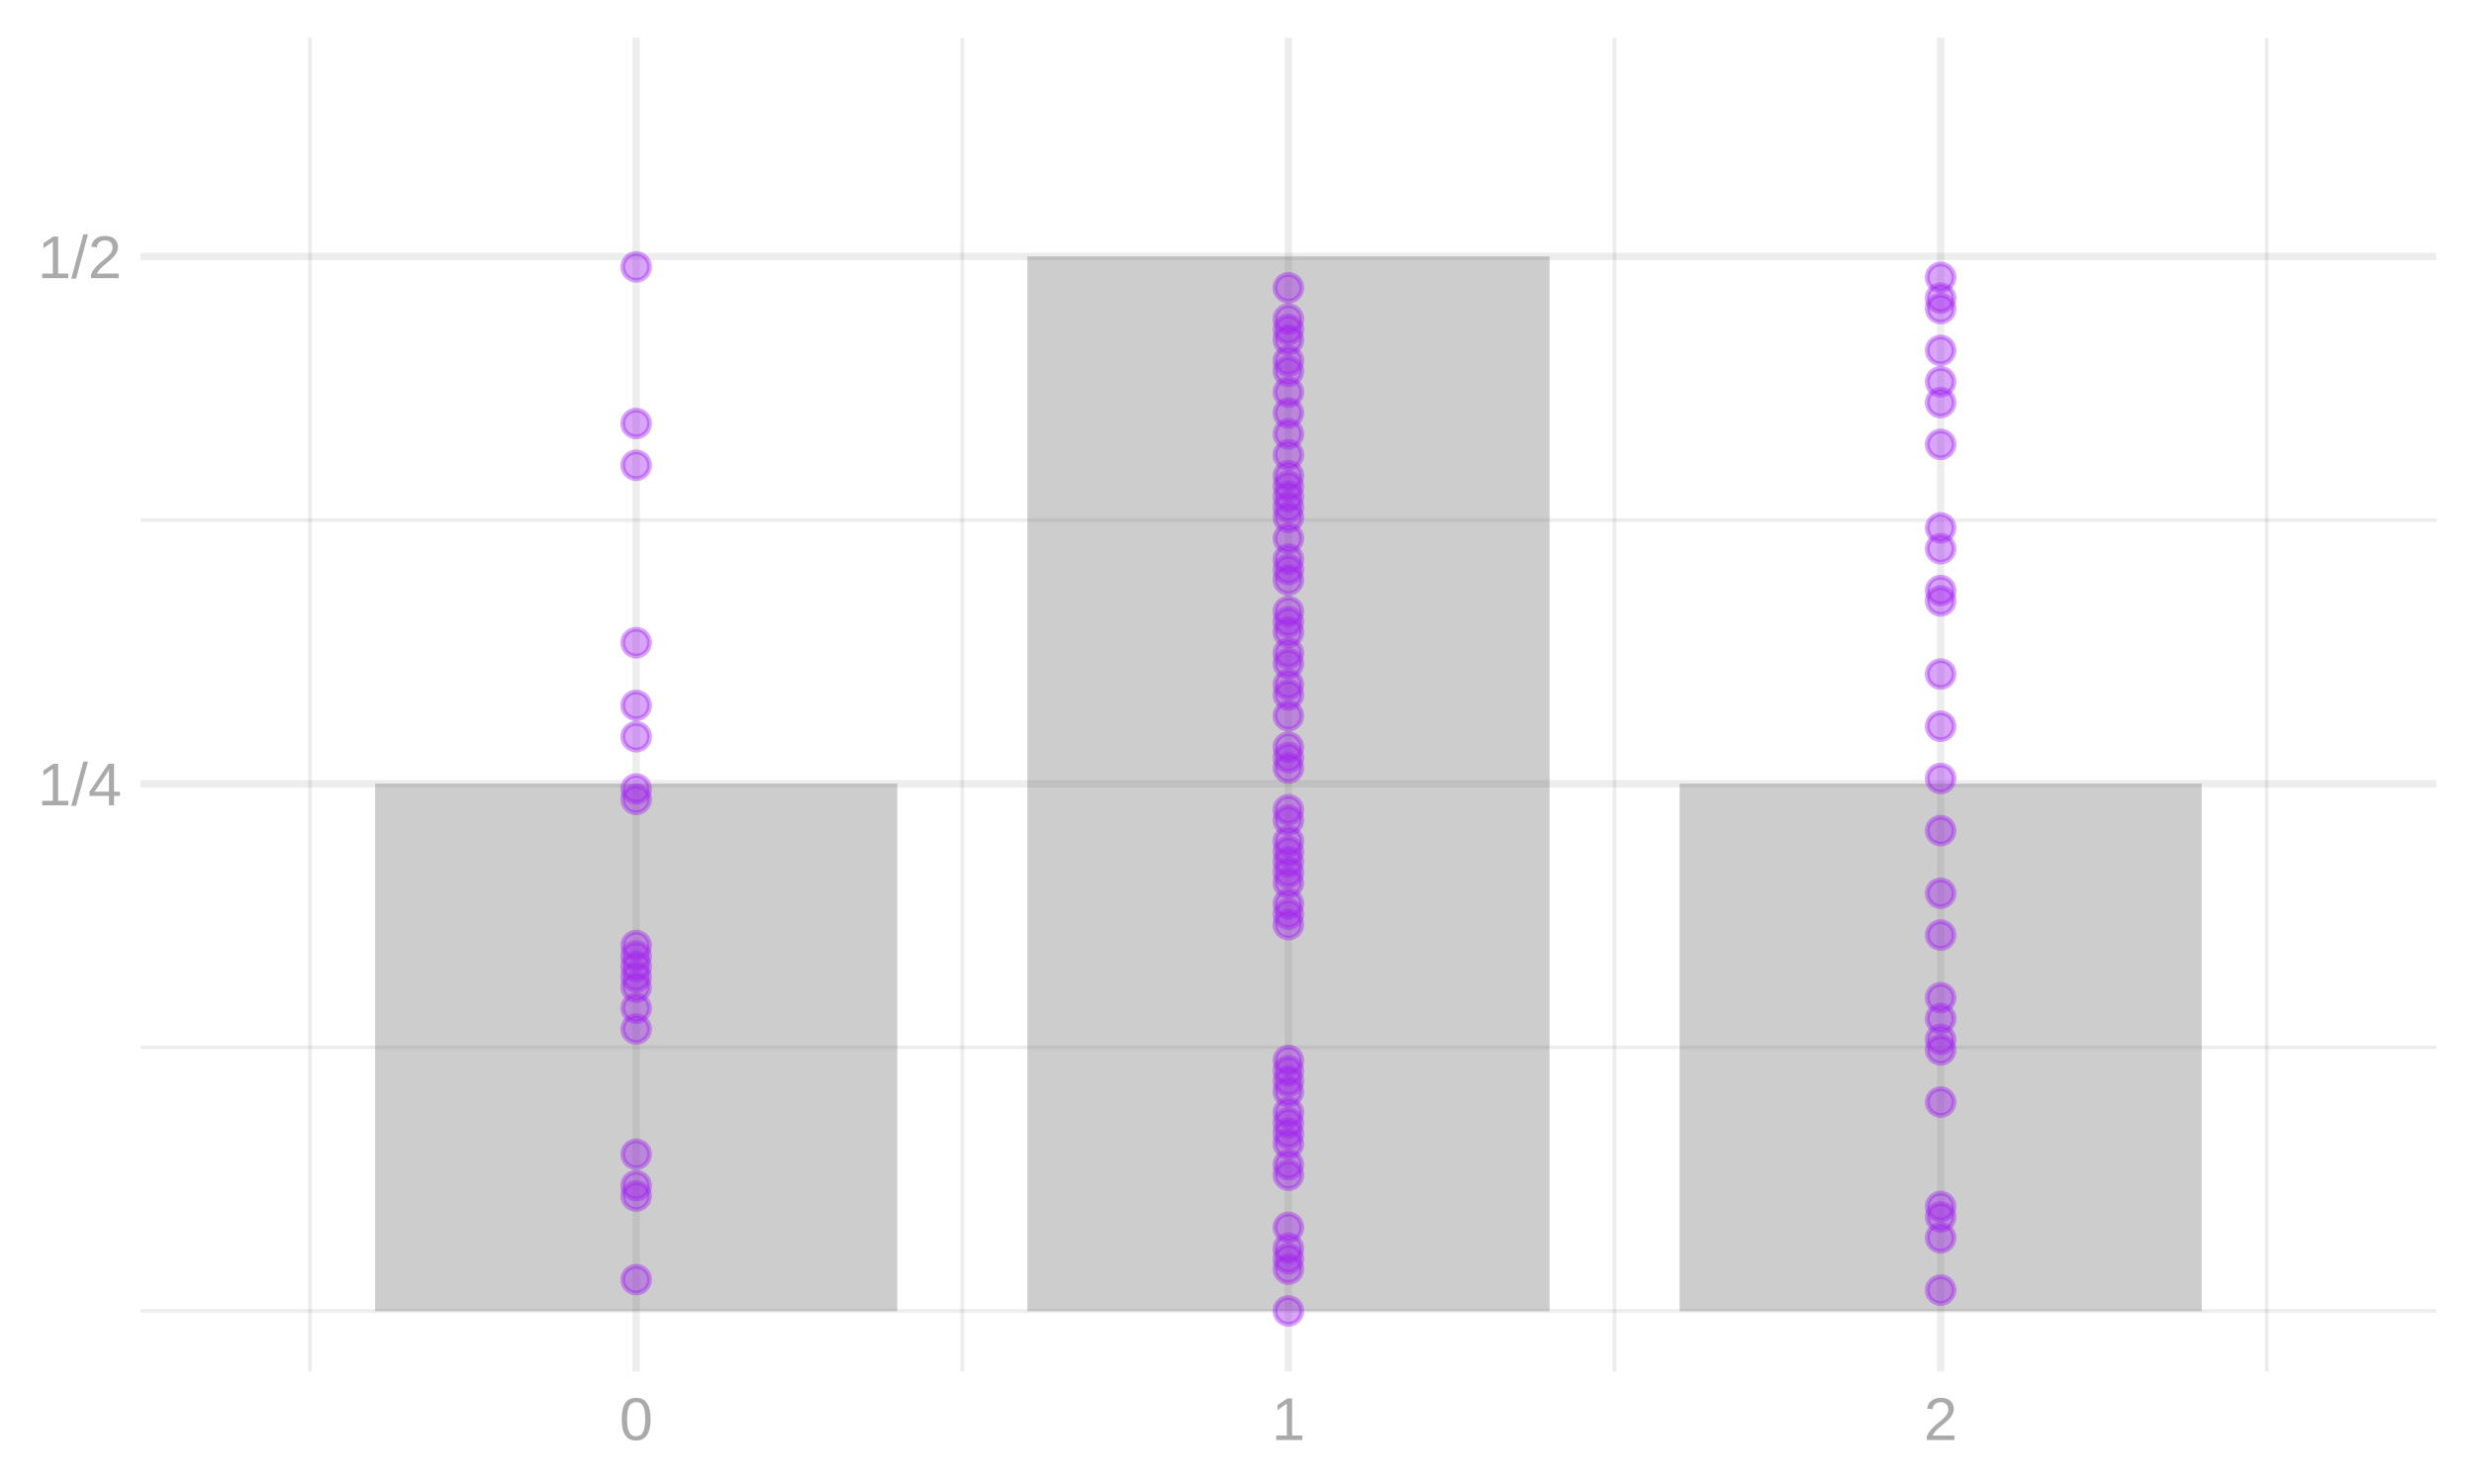
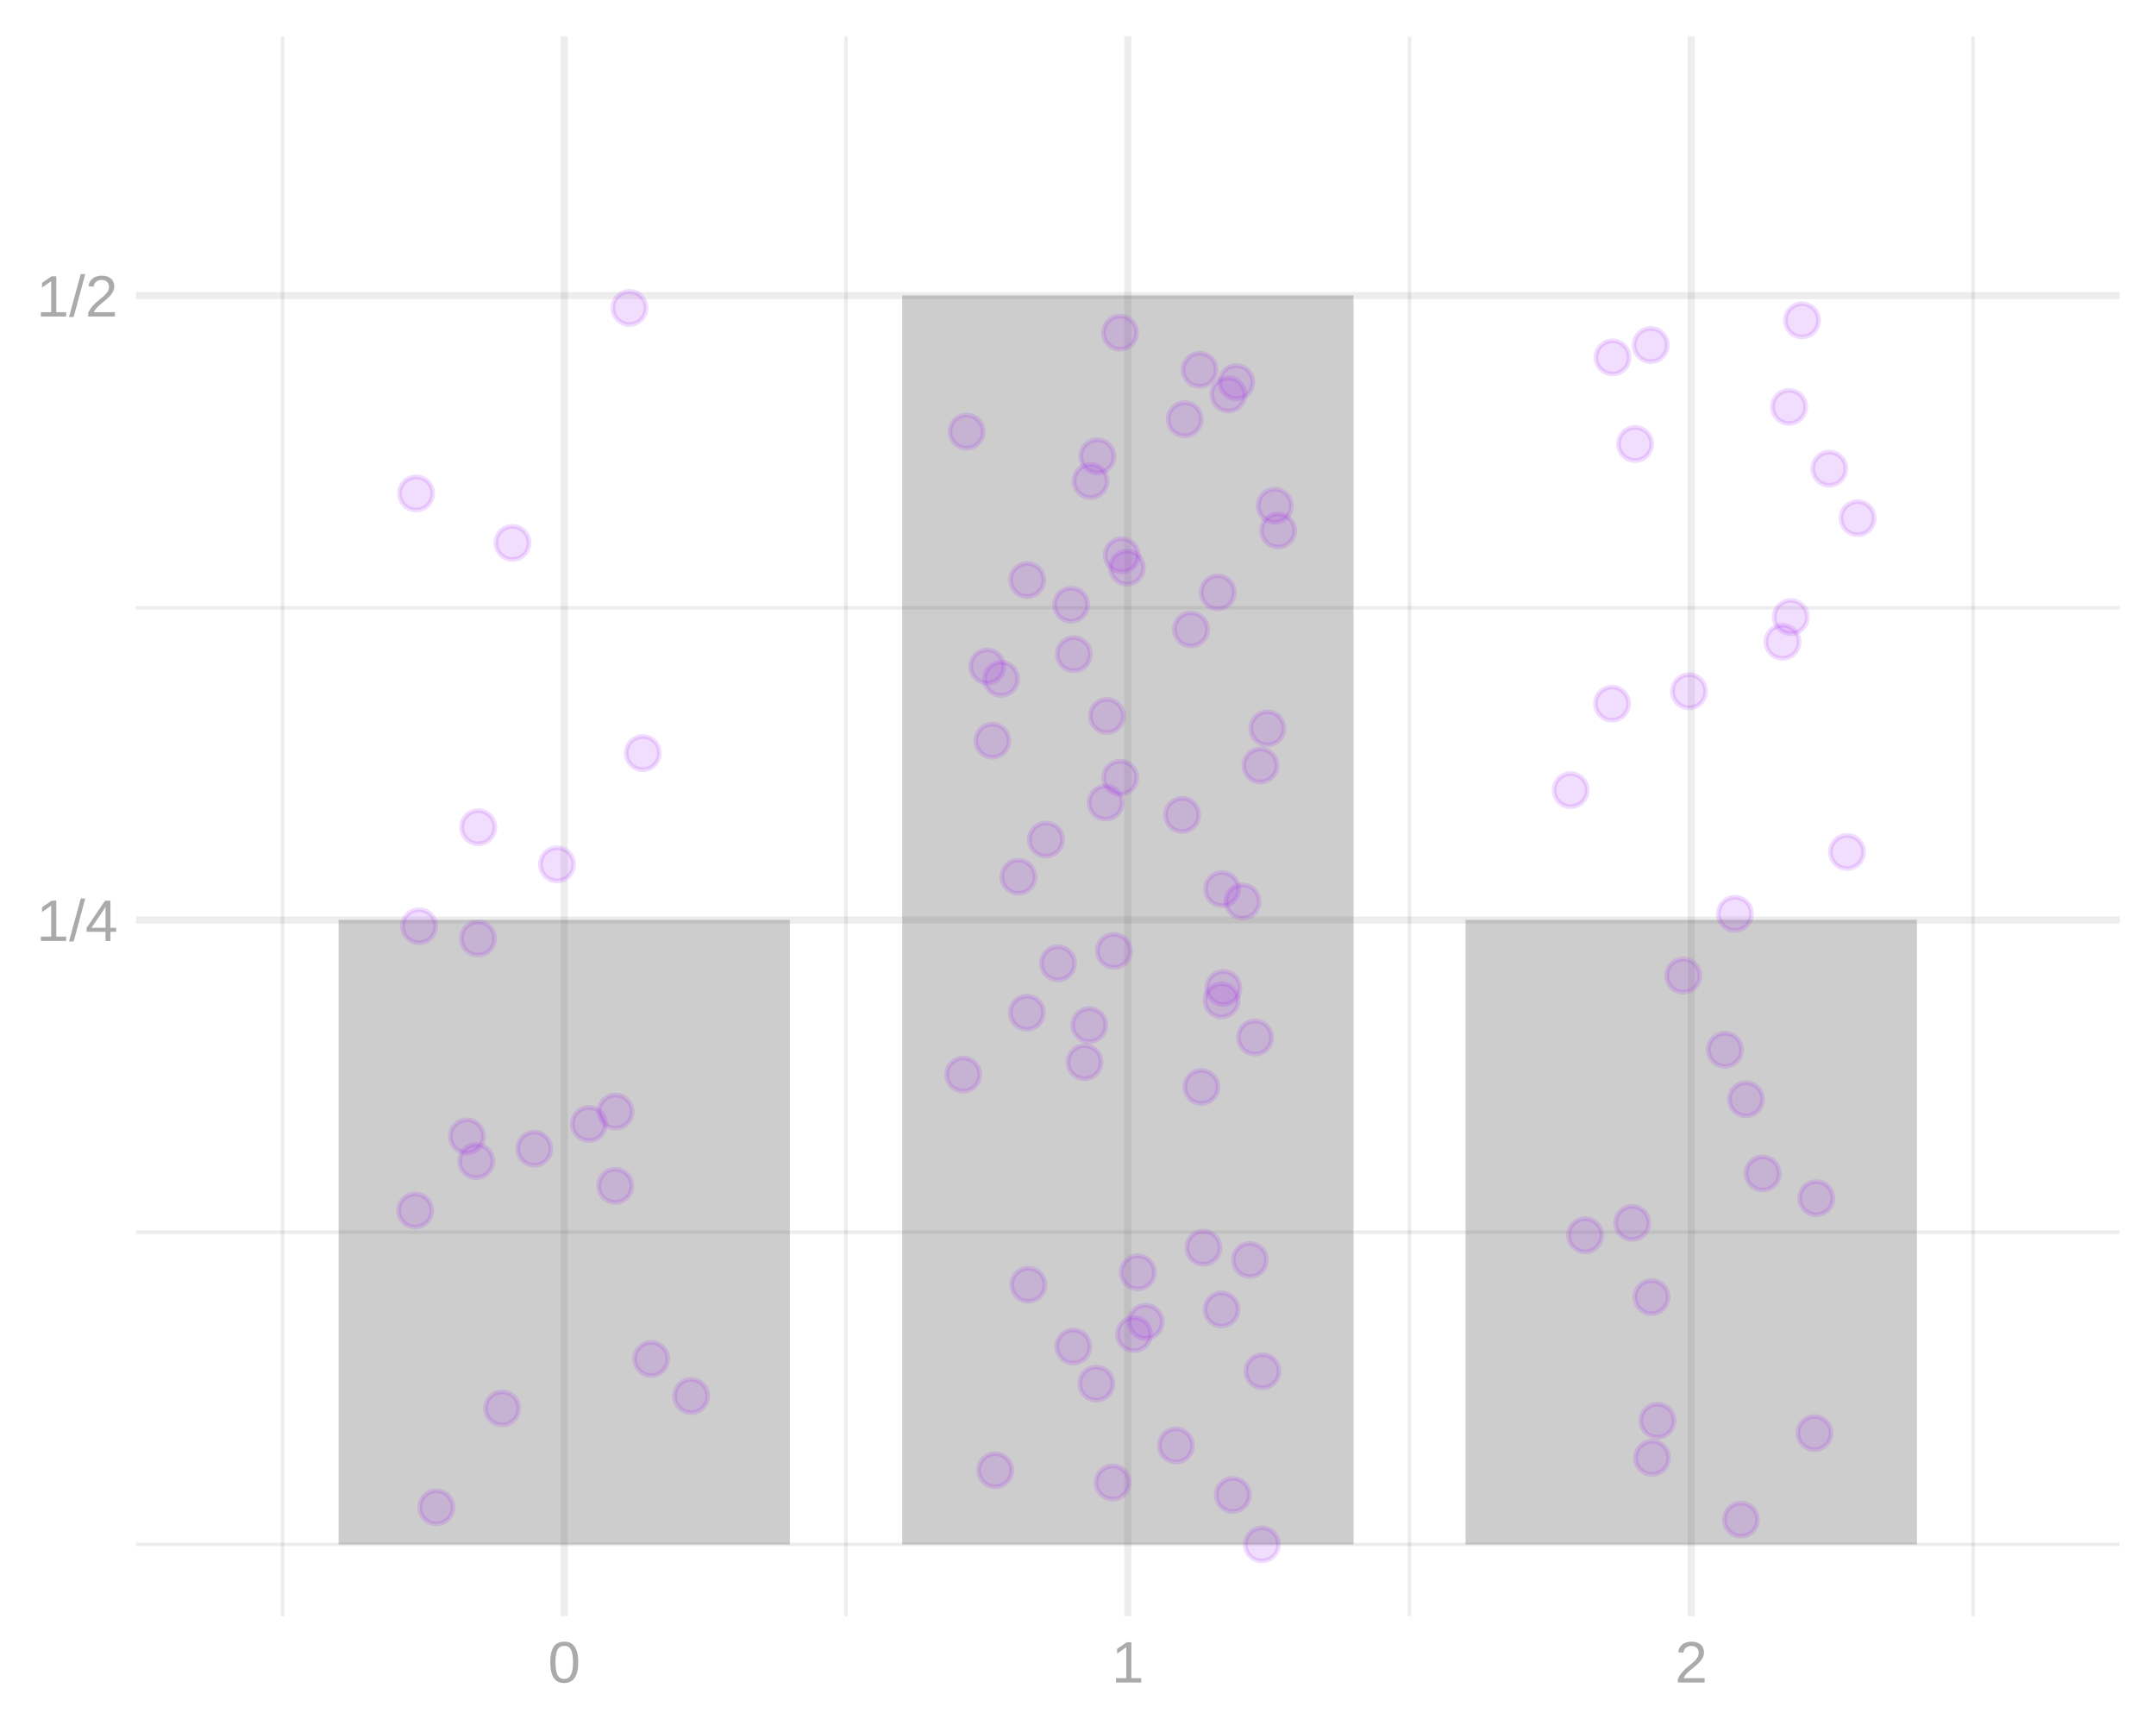
- <svg xmlns="http://www.w3.org/2000/svg" width="360.00pt" height="216.00pt" viewBox="0 0 360.00 216.00">
+ <svg xmlns="http://www.w3.org/2000/svg" width="324.00pt" height="259.20pt" viewBox="0 0 324.00 259.20">
  <g class="svglite">
    <defs>
      <style type="text/css">
    .svglite line, .svglite polyline, .svglite polygon, .svglite path, .svglite rect, .svglite circle {
      fill: none;
      stroke: #000000;
      stroke-linecap: round;
      stroke-linejoin: round;
      stroke-miterlimit: 10.00;
    }
    .svglite text {
      white-space: pre;
    }
    .svglite g.glyphgroup path {
      fill: inherit;
      stroke: none;
    }
  </style>
    </defs>
    <rect width="100%" height="100%" style="stroke: none; fill: none;" />
    <defs>
-       <clipPath id="cpMC4wMHwzNjAuMDB8MC4wMHwyMTYuMDA=">
-         <rect x="0.00" y="0.00" width="360.00" height="216.00" />
+       <clipPath id="cpMC4wMHwzMjQuMDB8MC4wMHwyNTkuMjA=">
+         <rect x="0.00" y="0.00" width="324.00" height="259.20" />
      </clipPath>
    </defs>
-     <g clip-path="url(#cpMC4wMHwzNjAuMDB8MC4wMHwyMTYuMDA=)">
-       <rect x="0.00" y="0.00" width="360.00" height="216.00" style="stroke-width: 1.07; stroke: none;" />
+     <g clip-path="url(#cpMC4wMHwzMjQuMDB8MC4wMHwyNTkuMjA=)">
+       <rect x="0.00" y="0" width="324.00" height="259.20" style="stroke-width: 1.07; stroke: none;" />
    </g>
    <defs>
-       <clipPath id="cpMjAuNDR8MzU0LjUyfDUuNDh8MTk5LjYz">
-         <rect x="20.44" y="5.48" width="334.08" height="194.15" />
+       <clipPath id="cpMjAuNDR8MzE4LjUyfDUuNDh8MjQyLjgz">
+         <rect x="20.44" y="5.48" width="298.08" height="237.35" />
      </clipPath>
    </defs>
-     <g clip-path="url(#cpMjAuNDR8MzU0LjUyfDUuNDh8MTk5LjYz)">
-       <rect x="20.44" y="5.48" width="334.08" height="194.15" style="stroke-width: 1.07; stroke: none;" />
-       <polyline points="20.44,190.81 354.52,190.81 " style="stroke-width: 0.53; stroke: #000000; stroke-opacity: 0.071; stroke-linecap: butt;" />
-       <polyline points="20.44,152.44 354.52,152.44 " style="stroke-width: 0.53; stroke: #000000; stroke-opacity: 0.071; stroke-linecap: butt;" />
-       <polyline points="20.44,75.70 354.52,75.70 " style="stroke-width: 0.53; stroke: #000000; stroke-opacity: 0.071; stroke-linecap: butt;" />
-       <polyline points="45.11,199.63 45.11,5.48 " style="stroke-width: 0.53; stroke: #000000; stroke-opacity: 0.071; stroke-linecap: butt;" />
-       <polyline points="140.02,199.63 140.02,5.48 " style="stroke-width: 0.53; stroke: #000000; stroke-opacity: 0.071; stroke-linecap: butt;" />
-       <polyline points="234.93,199.63 234.93,5.48 " style="stroke-width: 0.53; stroke: #000000; stroke-opacity: 0.071; stroke-linecap: butt;" />
-       <polyline points="329.84,199.63 329.84,5.48 " style="stroke-width: 0.53; stroke: #000000; stroke-opacity: 0.071; stroke-linecap: butt;" />
-       <polyline points="20.44,114.07 354.52,114.07 " style="stroke-width: 1.07; stroke: #000000; stroke-opacity: 0.071; stroke-linecap: butt;" />
-       <polyline points="20.44,37.33 354.52,37.33 " style="stroke-width: 1.07; stroke: #000000; stroke-opacity: 0.071; stroke-linecap: butt;" />
-       <polyline points="92.57,199.63 92.57,5.48 " style="stroke-width: 1.07; stroke: #000000; stroke-opacity: 0.071; stroke-linecap: butt;" />
-       <polyline points="187.48,199.63 187.48,5.48 " style="stroke-width: 1.07; stroke: #000000; stroke-opacity: 0.071; stroke-linecap: butt;" />
-       <polyline points="282.39,199.63 282.39,5.48 " style="stroke-width: 1.07; stroke: #000000; stroke-opacity: 0.071; stroke-linecap: butt;" />
-       <rect x="54.61" y="114.07" width="75.93" height="76.74" style="stroke-width: 0.043; stroke: #BEBEBE; stroke-linecap: butt; stroke-linejoin: miter; fill: #595959; fill-opacity: 0.30;" />
-       <rect x="149.52" y="37.33" width="75.93" height="153.48" style="stroke-width: 0.043; stroke: #BEBEBE; stroke-linecap: butt; stroke-linejoin: miter; fill: #595959; fill-opacity: 0.30;" />
-       <rect x="244.43" y="114.07" width="75.93" height="76.74" style="stroke-width: 0.043; stroke: #BEBEBE; stroke-linecap: butt; stroke-linejoin: miter; fill: #595959; fill-opacity: 0.30;" />
-       <circle cx="187.48" cy="190.81" r="1.95" style="stroke-width: 0.71; stroke: #A020F0; stroke-opacity: 0.40; fill: #A020F0; fill-opacity: 0.40;" />
-       <circle cx="282.39" cy="87.47" r="1.95" style="stroke-width: 0.71; stroke: #A020F0; stroke-opacity: 0.40; fill: #A020F0; fill-opacity: 0.40;" />
-       <circle cx="187.48" cy="131.54" r="1.95" style="stroke-width: 0.71; stroke: #A020F0; stroke-opacity: 0.40; fill: #A020F0; fill-opacity: 0.40;" />
-       <circle cx="92.57" cy="139.14" r="1.95" style="stroke-width: 0.71; stroke: #A020F0; stroke-opacity: 0.40; fill: #A020F0; fill-opacity: 0.40;" />
-       <circle cx="282.39" cy="58.60" r="1.95" style="stroke-width: 0.71; stroke: #A020F0; stroke-opacity: 0.40; fill: #A020F0; fill-opacity: 0.40;" />
-       <circle cx="187.48" cy="125.46" r="1.95" style="stroke-width: 0.71; stroke: #A020F0; stroke-opacity: 0.40; fill: #A020F0; fill-opacity: 0.40;" />
-       <circle cx="187.48" cy="169.53" r="1.95" style="stroke-width: 0.71; stroke: #A020F0; stroke-opacity: 0.40; fill: #A020F0; fill-opacity: 0.40;" />
-       <circle cx="187.48" cy="66.20" r="1.95" style="stroke-width: 0.71; stroke: #A020F0; stroke-opacity: 0.40; fill: #A020F0; fill-opacity: 0.40;" />
-       <circle cx="187.48" cy="101.15" r="1.95" style="stroke-width: 0.71; stroke: #A020F0; stroke-opacity: 0.40; fill: #A020F0; fill-opacity: 0.40;" />
-       <circle cx="282.39" cy="113.31" r="1.95" style="stroke-width: 0.71; stroke: #A020F0; stroke-opacity: 0.40; fill: #A020F0; fill-opacity: 0.40;" />
-       <circle cx="92.57" cy="61.64" r="1.95" style="stroke-width: 0.71; stroke: #A020F0; stroke-opacity: 0.40; fill: #A020F0; fill-opacity: 0.40;" />
-       <circle cx="187.48" cy="158.89" r="1.95" style="stroke-width: 0.71; stroke: #A020F0; stroke-opacity: 0.40; fill: #A020F0; fill-opacity: 0.40;" />
-       <circle cx="187.48" cy="108.75" r="1.95" style="stroke-width: 0.71; stroke: #A020F0; stroke-opacity: 0.40; fill: #A020F0; fill-opacity: 0.40;" />
-       <circle cx="187.48" cy="78.36" r="1.95" style="stroke-width: 0.71; stroke: #A020F0; stroke-opacity: 0.40; fill: #A020F0; fill-opacity: 0.40;" />
-       <circle cx="282.39" cy="180.17" r="1.95" style="stroke-width: 0.71; stroke: #A020F0; stroke-opacity: 0.40; fill: #A020F0; fill-opacity: 0.40;" />
-       <circle cx="282.39" cy="79.87" r="1.95" style="stroke-width: 0.71; stroke: #A020F0; stroke-opacity: 0.40; fill: #A020F0; fill-opacity: 0.40;" />
-       <circle cx="187.48" cy="70.76" r="1.95" style="stroke-width: 0.71; stroke: #A020F0; stroke-opacity: 0.40; fill: #A020F0; fill-opacity: 0.40;" />
-       <circle cx="187.48" cy="134.58" r="1.95" style="stroke-width: 0.71; stroke: #A020F0; stroke-opacity: 0.40; fill: #A020F0; fill-opacity: 0.40;" />
-       <circle cx="282.39" cy="64.68" r="1.95" style="stroke-width: 0.71; stroke: #A020F0; stroke-opacity: 0.40; fill: #A020F0; fill-opacity: 0.40;" />
-       <circle cx="282.39" cy="43.40" r="1.95" style="stroke-width: 0.71; stroke: #A020F0; stroke-opacity: 0.40; fill: #A020F0; fill-opacity: 0.40;" />
-       <circle cx="187.48" cy="123.94" r="1.95" style="stroke-width: 0.71; stroke: #A020F0; stroke-opacity: 0.40; fill: #A020F0; fill-opacity: 0.40;" />
-       <circle cx="187.48" cy="63.16" r="1.95" style="stroke-width: 0.71; stroke: #A020F0; stroke-opacity: 0.40; fill: #A020F0; fill-opacity: 0.40;" />
-       <circle cx="92.57" cy="140.66" r="1.95" style="stroke-width: 0.71; stroke: #A020F0; stroke-opacity: 0.40; fill: #A020F0; fill-opacity: 0.40;" />
-       <circle cx="92.57" cy="137.62" r="1.95" style="stroke-width: 0.71; stroke: #A020F0; stroke-opacity: 0.40; fill: #A020F0; fill-opacity: 0.40;" />
-       <circle cx="187.48" cy="84.43" r="1.95" style="stroke-width: 0.71; stroke: #A020F0; stroke-opacity: 0.40; fill: #A020F0; fill-opacity: 0.40;" />
-       <circle cx="282.39" cy="44.92" r="1.95" style="stroke-width: 0.71; stroke: #A020F0; stroke-opacity: 0.40; fill: #A020F0; fill-opacity: 0.40;" />
-       <circle cx="187.48" cy="126.98" r="1.95" style="stroke-width: 0.71; stroke: #A020F0; stroke-opacity: 0.40; fill: #A020F0; fill-opacity: 0.40;" />
-       <circle cx="187.48" cy="133.06" r="1.95" style="stroke-width: 0.71; stroke: #A020F0; stroke-opacity: 0.40; fill: #A020F0; fill-opacity: 0.40;" />
-       <circle cx="282.39" cy="160.41" r="1.95" style="stroke-width: 0.71; stroke: #A020F0; stroke-opacity: 0.40; fill: #A020F0; fill-opacity: 0.40;" />
-       <circle cx="282.39" cy="148.26" r="1.95" style="stroke-width: 0.71; stroke: #A020F0; stroke-opacity: 0.40; fill: #A020F0; fill-opacity: 0.40;" />
-       <circle cx="187.48" cy="81.39" r="1.95" style="stroke-width: 0.71; stroke: #A020F0; stroke-opacity: 0.40; fill: #A020F0; fill-opacity: 0.40;" />
-       <circle cx="187.48" cy="69.24" r="1.95" style="stroke-width: 0.71; stroke: #A020F0; stroke-opacity: 0.40; fill: #A020F0; fill-opacity: 0.40;" />
-       <circle cx="282.39" cy="130.02" r="1.95" style="stroke-width: 0.71; stroke: #A020F0; stroke-opacity: 0.40; fill: #A020F0; fill-opacity: 0.40;" />
-       <circle cx="282.39" cy="85.95" r="1.95" style="stroke-width: 0.71; stroke: #A020F0; stroke-opacity: 0.40; fill: #A020F0; fill-opacity: 0.40;" />
-       <circle cx="282.39" cy="152.82" r="1.95" style="stroke-width: 0.71; stroke: #A020F0; stroke-opacity: 0.40; fill: #A020F0; fill-opacity: 0.40;" />
-       <circle cx="282.39" cy="40.37" r="1.95" style="stroke-width: 0.71; stroke: #A020F0; stroke-opacity: 0.40; fill: #A020F0; fill-opacity: 0.40;" />
-       <circle cx="187.48" cy="52.52" r="1.95" style="stroke-width: 0.71; stroke: #A020F0; stroke-opacity: 0.40; fill: #A020F0; fill-opacity: 0.40;" />
-       <circle cx="282.39" cy="76.84" r="1.95" style="stroke-width: 0.71; stroke: #A020F0; stroke-opacity: 0.40; fill: #A020F0; fill-opacity: 0.40;" />
-       <circle cx="187.48" cy="181.69" r="1.95" style="stroke-width: 0.71; stroke: #A020F0; stroke-opacity: 0.40; fill: #A020F0; fill-opacity: 0.40;" />
-       <circle cx="187.48" cy="154.34" r="1.95" style="stroke-width: 0.71; stroke: #A020F0; stroke-opacity: 0.40; fill: #A020F0; fill-opacity: 0.40;" />
-       <circle cx="92.57" cy="142.18" r="1.95" style="stroke-width: 0.71; stroke: #A020F0; stroke-opacity: 0.40; fill: #A020F0; fill-opacity: 0.40;" />
-       <circle cx="187.48" cy="47.96" r="1.95" style="stroke-width: 0.71; stroke: #A020F0; stroke-opacity: 0.40; fill: #A020F0; fill-opacity: 0.40;" />
-       <circle cx="282.39" cy="187.77" r="1.95" style="stroke-width: 0.71; stroke: #A020F0; stroke-opacity: 0.40; fill: #A020F0; fill-opacity: 0.40;" />
-       <circle cx="187.48" cy="122.42" r="1.95" style="stroke-width: 0.71; stroke: #A020F0; stroke-opacity: 0.40; fill: #A020F0; fill-opacity: 0.40;" />
-       <circle cx="187.48" cy="163.45" r="1.95" style="stroke-width: 0.71; stroke: #A020F0; stroke-opacity: 0.40; fill: #A020F0; fill-opacity: 0.40;" />
-       <circle cx="187.48" cy="157.37" r="1.95" style="stroke-width: 0.71; stroke: #A020F0; stroke-opacity: 0.40; fill: #A020F0; fill-opacity: 0.40;" />
-       <circle cx="282.39" cy="51.00" r="1.95" style="stroke-width: 0.71; stroke: #A020F0; stroke-opacity: 0.40; fill: #A020F0; fill-opacity: 0.40;" />
-       <circle cx="187.48" cy="54.04" r="1.95" style="stroke-width: 0.71; stroke: #A020F0; stroke-opacity: 0.40; fill: #A020F0; fill-opacity: 0.40;" />
-       <circle cx="187.48" cy="41.89" r="1.95" style="stroke-width: 0.71; stroke: #A020F0; stroke-opacity: 0.40; fill: #A020F0; fill-opacity: 0.40;" />
-       <circle cx="92.57" cy="93.55" r="1.95" style="stroke-width: 0.71; stroke: #A020F0; stroke-opacity: 0.40; fill: #A020F0; fill-opacity: 0.40;" />
-       <circle cx="92.57" cy="38.85" r="1.95" style="stroke-width: 0.71; stroke: #A020F0; stroke-opacity: 0.40; fill: #A020F0; fill-opacity: 0.40;" />
-       <circle cx="187.48" cy="96.59" r="1.95" style="stroke-width: 0.71; stroke: #A020F0; stroke-opacity: 0.40; fill: #A020F0; fill-opacity: 0.40;" />
-       <circle cx="187.48" cy="155.85" r="1.95" style="stroke-width: 0.71; stroke: #A020F0; stroke-opacity: 0.40; fill: #A020F0; fill-opacity: 0.40;" />
-       <circle cx="187.48" cy="88.99" r="1.95" style="stroke-width: 0.71; stroke: #A020F0; stroke-opacity: 0.40; fill: #A020F0; fill-opacity: 0.40;" />
-       <circle cx="92.57" cy="116.35" r="1.95" style="stroke-width: 0.71; stroke: #A020F0; stroke-opacity: 0.40; fill: #A020F0; fill-opacity: 0.40;" />
-       <circle cx="92.57" cy="114.83" r="1.95" style="stroke-width: 0.71; stroke: #A020F0; stroke-opacity: 0.40; fill: #A020F0; fill-opacity: 0.40;" />
-       <circle cx="187.48" cy="92.03" r="1.95" style="stroke-width: 0.71; stroke: #A020F0; stroke-opacity: 0.40; fill: #A020F0; fill-opacity: 0.40;" />
-       <circle cx="92.57" cy="174.09" r="1.95" style="stroke-width: 0.71; stroke: #A020F0; stroke-opacity: 0.40; fill: #A020F0; fill-opacity: 0.40;" />
-       <circle cx="187.48" cy="164.97" r="1.95" style="stroke-width: 0.71; stroke: #A020F0; stroke-opacity: 0.40; fill: #A020F0; fill-opacity: 0.40;" />
-       <circle cx="282.39" cy="136.10" r="1.95" style="stroke-width: 0.71; stroke: #A020F0; stroke-opacity: 0.40; fill: #A020F0; fill-opacity: 0.40;" />
-       <circle cx="187.48" cy="171.05" r="1.95" style="stroke-width: 0.71; stroke: #A020F0; stroke-opacity: 0.40; fill: #A020F0; fill-opacity: 0.40;" />
-       <circle cx="187.48" cy="90.51" r="1.95" style="stroke-width: 0.71; stroke: #A020F0; stroke-opacity: 0.40; fill: #A020F0; fill-opacity: 0.40;" />
-       <circle cx="187.48" cy="119.38" r="1.95" style="stroke-width: 0.71; stroke: #A020F0; stroke-opacity: 0.40; fill: #A020F0; fill-opacity: 0.40;" />
-       <circle cx="187.48" cy="117.86" r="1.95" style="stroke-width: 0.71; stroke: #A020F0; stroke-opacity: 0.40; fill: #A020F0; fill-opacity: 0.40;" />
-       <circle cx="187.48" cy="75.32" r="1.95" style="stroke-width: 0.71; stroke: #A020F0; stroke-opacity: 0.40; fill: #A020F0; fill-opacity: 0.40;" />
-       <circle cx="92.57" cy="146.74" r="1.95" style="stroke-width: 0.71; stroke: #A020F0; stroke-opacity: 0.40; fill: #A020F0; fill-opacity: 0.40;" />
-       <circle cx="187.48" cy="104.19" r="1.95" style="stroke-width: 0.71; stroke: #A020F0; stroke-opacity: 0.40; fill: #A020F0; fill-opacity: 0.40;" />
-       <circle cx="92.57" cy="107.23" r="1.95" style="stroke-width: 0.71; stroke: #A020F0; stroke-opacity: 0.40; fill: #A020F0; fill-opacity: 0.40;" />
-       <circle cx="187.48" cy="73.80" r="1.95" style="stroke-width: 0.71; stroke: #A020F0; stroke-opacity: 0.40; fill: #A020F0; fill-opacity: 0.40;" />
-       <circle cx="187.48" cy="82.91" r="1.95" style="stroke-width: 0.71; stroke: #A020F0; stroke-opacity: 0.40; fill: #A020F0; fill-opacity: 0.40;" />
-       <circle cx="92.57" cy="172.57" r="1.95" style="stroke-width: 0.71; stroke: #A020F0; stroke-opacity: 0.40; fill: #A020F0; fill-opacity: 0.40;" />
-       <circle cx="187.48" cy="166.49" r="1.95" style="stroke-width: 0.71; stroke: #A020F0; stroke-opacity: 0.40; fill: #A020F0; fill-opacity: 0.40;" />
-       <circle cx="187.48" cy="111.79" r="1.95" style="stroke-width: 0.71; stroke: #A020F0; stroke-opacity: 0.40; fill: #A020F0; fill-opacity: 0.40;" />
-       <circle cx="92.57" cy="67.72" r="1.95" style="stroke-width: 0.71; stroke: #A020F0; stroke-opacity: 0.40; fill: #A020F0; fill-opacity: 0.40;" />
-       <circle cx="282.39" cy="55.56" r="1.95" style="stroke-width: 0.71; stroke: #A020F0; stroke-opacity: 0.40; fill: #A020F0; fill-opacity: 0.40;" />
-       <circle cx="282.39" cy="120.90" r="1.95" style="stroke-width: 0.71; stroke: #A020F0; stroke-opacity: 0.40; fill: #A020F0; fill-opacity: 0.40;" />
-       <circle cx="187.48" cy="95.07" r="1.95" style="stroke-width: 0.71; stroke: #A020F0; stroke-opacity: 0.40; fill: #A020F0; fill-opacity: 0.40;" />
-       <circle cx="282.39" cy="177.13" r="1.95" style="stroke-width: 0.71; stroke: #A020F0; stroke-opacity: 0.40; fill: #A020F0; fill-opacity: 0.40;" />
-       <circle cx="187.48" cy="60.12" r="1.95" style="stroke-width: 0.71; stroke: #A020F0; stroke-opacity: 0.40; fill: #A020F0; fill-opacity: 0.40;" />
-       <circle cx="187.48" cy="161.93" r="1.95" style="stroke-width: 0.71; stroke: #A020F0; stroke-opacity: 0.40; fill: #A020F0; fill-opacity: 0.40;" />
-       <circle cx="282.39" cy="105.71" r="1.95" style="stroke-width: 0.71; stroke: #A020F0; stroke-opacity: 0.40; fill: #A020F0; fill-opacity: 0.40;" />
-       <circle cx="187.48" cy="99.63" r="1.95" style="stroke-width: 0.71; stroke: #A020F0; stroke-opacity: 0.40; fill: #A020F0; fill-opacity: 0.40;" />
-       <circle cx="187.48" cy="46.44" r="1.95" style="stroke-width: 0.71; stroke: #A020F0; stroke-opacity: 0.40; fill: #A020F0; fill-opacity: 0.40;" />
-       <circle cx="282.39" cy="175.61" r="1.95" style="stroke-width: 0.71; stroke: #A020F0; stroke-opacity: 0.40; fill: #A020F0; fill-opacity: 0.40;" />
-       <circle cx="282.39" cy="151.30" r="1.95" style="stroke-width: 0.71; stroke: #A020F0; stroke-opacity: 0.40; fill: #A020F0; fill-opacity: 0.40;" />
-       <circle cx="92.57" cy="168.01" r="1.95" style="stroke-width: 0.71; stroke: #A020F0; stroke-opacity: 0.40; fill: #A020F0; fill-opacity: 0.40;" />
-       <circle cx="187.48" cy="72.28" r="1.95" style="stroke-width: 0.71; stroke: #A020F0; stroke-opacity: 0.40; fill: #A020F0; fill-opacity: 0.40;" />
-       <circle cx="282.39" cy="145.22" r="1.95" style="stroke-width: 0.71; stroke: #A020F0; stroke-opacity: 0.40; fill: #A020F0; fill-opacity: 0.40;" />
-       <circle cx="92.57" cy="186.25" r="1.95" style="stroke-width: 0.71; stroke: #A020F0; stroke-opacity: 0.40; fill: #A020F0; fill-opacity: 0.40;" />
-       <circle cx="92.57" cy="102.67" r="1.95" style="stroke-width: 0.71; stroke: #A020F0; stroke-opacity: 0.40; fill: #A020F0; fill-opacity: 0.40;" />
-       <circle cx="282.39" cy="98.11" r="1.95" style="stroke-width: 0.71; stroke: #A020F0; stroke-opacity: 0.40; fill: #A020F0; fill-opacity: 0.40;" />
-       <circle cx="92.57" cy="143.70" r="1.95" style="stroke-width: 0.71; stroke: #A020F0; stroke-opacity: 0.40; fill: #A020F0; fill-opacity: 0.40;" />
-       <circle cx="92.57" cy="149.78" r="1.95" style="stroke-width: 0.71; stroke: #A020F0; stroke-opacity: 0.40; fill: #A020F0; fill-opacity: 0.40;" />
-       <circle cx="187.48" cy="178.65" r="1.95" style="stroke-width: 0.71; stroke: #A020F0; stroke-opacity: 0.40; fill: #A020F0; fill-opacity: 0.40;" />
-       <circle cx="187.48" cy="128.50" r="1.95" style="stroke-width: 0.71; stroke: #A020F0; stroke-opacity: 0.40; fill: #A020F0; fill-opacity: 0.40;" />
-       <circle cx="187.48" cy="110.27" r="1.95" style="stroke-width: 0.71; stroke: #A020F0; stroke-opacity: 0.40; fill: #A020F0; fill-opacity: 0.40;" />
-       <circle cx="187.48" cy="49.48" r="1.95" style="stroke-width: 0.71; stroke: #A020F0; stroke-opacity: 0.40; fill: #A020F0; fill-opacity: 0.40;" />
-       <circle cx="187.48" cy="183.21" r="1.95" style="stroke-width: 0.71; stroke: #A020F0; stroke-opacity: 0.40; fill: #A020F0; fill-opacity: 0.40;" />
-       <circle cx="187.48" cy="57.08" r="1.95" style="stroke-width: 0.71; stroke: #A020F0; stroke-opacity: 0.40; fill: #A020F0; fill-opacity: 0.40;" />
-       <circle cx="187.48" cy="184.73" r="1.95" style="stroke-width: 0.71; stroke: #A020F0; stroke-opacity: 0.40; fill: #A020F0; fill-opacity: 0.40;" />
+     <g clip-path="url(#cpMjAuNDR8MzE4LjUyfDUuNDh8MjQyLjgz)">
+       <rect x="20.44" y="5.48" width="298.08" height="237.35" style="stroke-width: 1.07; stroke: none;" />
+       <polyline points="20.44,232.04 318.52,232.04 " style="stroke-width: 0.53; stroke: #000000; stroke-opacity: 0.071; stroke-linecap: butt;" />
+       <polyline points="20.44,185.13 318.52,185.13 " style="stroke-width: 0.53; stroke: #000000; stroke-opacity: 0.071; stroke-linecap: butt;" />
+       <polyline points="20.44,91.32 318.52,91.32 " style="stroke-width: 0.53; stroke: #000000; stroke-opacity: 0.071; stroke-linecap: butt;" />
+       <polyline points="42.46,242.83 42.46,5.48 " style="stroke-width: 0.53; stroke: #000000; stroke-opacity: 0.071; stroke-linecap: butt;" />
+       <polyline points="127.14,242.83 127.14,5.48 " style="stroke-width: 0.53; stroke: #000000; stroke-opacity: 0.071; stroke-linecap: butt;" />
+       <polyline points="211.82,242.83 211.82,5.48 " style="stroke-width: 0.53; stroke: #000000; stroke-opacity: 0.071; stroke-linecap: butt;" />
+       <polyline points="296.50,242.83 296.50,5.48 " style="stroke-width: 0.53; stroke: #000000; stroke-opacity: 0.071; stroke-linecap: butt;" />
+       <polyline points="20.44,138.23 318.52,138.23 " style="stroke-width: 1.07; stroke: #000000; stroke-opacity: 0.071; stroke-linecap: butt;" />
+       <polyline points="20.44,44.41 318.52,44.41 " style="stroke-width: 1.07; stroke: #000000; stroke-opacity: 0.071; stroke-linecap: butt;" />
+       <polyline points="84.80,242.83 84.80,5.48 " style="stroke-width: 1.07; stroke: #000000; stroke-opacity: 0.071; stroke-linecap: butt;" />
+       <polyline points="169.48,242.83 169.48,5.48 " style="stroke-width: 1.07; stroke: #000000; stroke-opacity: 0.071; stroke-linecap: butt;" />
+       <polyline points="254.16,242.83 254.16,5.48 " style="stroke-width: 1.07; stroke: #000000; stroke-opacity: 0.071; stroke-linecap: butt;" />
+       <rect x="50.92" y="138.23" width="67.75" height="93.81" style="stroke-width: 0.043; stroke: #BEBEBE; stroke-linecap: butt; stroke-linejoin: miter; fill: #595959; fill-opacity: 0.30;" />
+       <rect x="135.61" y="44.41" width="67.75" height="187.63" style="stroke-width: 0.043; stroke: #BEBEBE; stroke-linecap: butt; stroke-linejoin: miter; fill: #595959; fill-opacity: 0.30;" />
+       <rect x="220.29" y="138.23" width="67.75" height="93.81" style="stroke-width: 0.043; stroke: #BEBEBE; stroke-linecap: butt; stroke-linejoin: miter; fill: #595959; fill-opacity: 0.30;" />
+       <circle cx="189.64" cy="232.04" r="2.49" style="stroke-width: 0.71; stroke: #A020F0; stroke-opacity: 0.15; fill: #A020F0; fill-opacity: 0.15;" />
+       <circle cx="242.25" cy="105.72" r="2.49" style="stroke-width: 0.71; stroke: #A020F0; stroke-opacity: 0.15; fill: #A020F0; fill-opacity: 0.15;" />
+       <circle cx="162.98" cy="159.59" r="2.49" style="stroke-width: 0.71; stroke: #A020F0; stroke-opacity: 0.15; fill: #A020F0; fill-opacity: 0.15;" />
+       <circle cx="88.50" cy="168.88" r="2.49" style="stroke-width: 0.71; stroke: #A020F0; stroke-opacity: 0.15; fill: #A020F0; fill-opacity: 0.15;" />
+       <circle cx="274.90" cy="70.42" r="2.49" style="stroke-width: 0.71; stroke: #A020F0; stroke-opacity: 0.15; fill: #A020F0; fill-opacity: 0.15;" />
+       <circle cx="154.32" cy="152.16" r="2.49" style="stroke-width: 0.71; stroke: #A020F0; stroke-opacity: 0.15; fill: #A020F0; fill-opacity: 0.15;" />
+       <circle cx="189.72" cy="206.03" r="2.49" style="stroke-width: 0.71; stroke: #A020F0; stroke-opacity: 0.15; fill: #A020F0; fill-opacity: 0.15;" />
+       <circle cx="192.07" cy="79.71" r="2.49" style="stroke-width: 0.71; stroke: #A020F0; stroke-opacity: 0.15; fill: #A020F0; fill-opacity: 0.15;" />
+       <circle cx="177.65" cy="122.44" r="2.49" style="stroke-width: 0.71; stroke: #A020F0; stroke-opacity: 0.15; fill: #A020F0; fill-opacity: 0.15;" />
+       <circle cx="260.72" cy="137.30" r="2.49" style="stroke-width: 0.71; stroke: #A020F0; stroke-opacity: 0.15; fill: #A020F0; fill-opacity: 0.15;" />
+       <circle cx="62.53" cy="74.14" r="2.49" style="stroke-width: 0.71; stroke: #A020F0; stroke-opacity: 0.15; fill: #A020F0; fill-opacity: 0.15;" />
+       <circle cx="154.54" cy="193.03" r="2.49" style="stroke-width: 0.71; stroke: #A020F0; stroke-opacity: 0.15; fill: #A020F0; fill-opacity: 0.15;" />
+       <circle cx="153.05" cy="131.73" r="2.49" style="stroke-width: 0.71; stroke: #A020F0; stroke-opacity: 0.15; fill: #A020F0; fill-opacity: 0.15;" />
+       <circle cx="178.98" cy="94.57" r="2.49" style="stroke-width: 0.71; stroke: #A020F0; stroke-opacity: 0.15; fill: #A020F0; fill-opacity: 0.15;" />
+       <circle cx="248.27" cy="219.04" r="2.49" style="stroke-width: 0.71; stroke: #A020F0; stroke-opacity: 0.15; fill: #A020F0; fill-opacity: 0.15;" />
+       <circle cx="267.87" cy="96.43" r="2.49" style="stroke-width: 0.71; stroke: #A020F0; stroke-opacity: 0.15; fill: #A020F0; fill-opacity: 0.15;" />
+       <circle cx="169.36" cy="85.28" r="2.49" style="stroke-width: 0.71; stroke: #A020F0; stroke-opacity: 0.15; fill: #A020F0; fill-opacity: 0.15;" />
+       <circle cx="180.54" cy="163.31" r="2.49" style="stroke-width: 0.71; stroke: #A020F0; stroke-opacity: 0.15; fill: #A020F0; fill-opacity: 0.15;" />
+       <circle cx="279.16" cy="77.85" r="2.49" style="stroke-width: 0.71; stroke: #A020F0; stroke-opacity: 0.15; fill: #A020F0; fill-opacity: 0.15;" />
+       <circle cx="248.07" cy="51.84" r="2.49" style="stroke-width: 0.71; stroke: #A020F0; stroke-opacity: 0.15; fill: #A020F0; fill-opacity: 0.15;" />
+       <circle cx="183.58" cy="150.30" r="2.49" style="stroke-width: 0.71; stroke: #A020F0; stroke-opacity: 0.15; fill: #A020F0; fill-opacity: 0.15;" />
+       <circle cx="191.57" cy="75.99" r="2.49" style="stroke-width: 0.71; stroke: #A020F0; stroke-opacity: 0.15; fill: #A020F0; fill-opacity: 0.15;" />
+       <circle cx="70.17" cy="170.74" r="2.49" style="stroke-width: 0.71; stroke: #A020F0; stroke-opacity: 0.15; fill: #A020F0; fill-opacity: 0.15;" />
+       <circle cx="92.50" cy="167.02" r="2.49" style="stroke-width: 0.71; stroke: #A020F0; stroke-opacity: 0.15; fill: #A020F0; fill-opacity: 0.15;" />
+       <circle cx="150.45" cy="102.00" r="2.49" style="stroke-width: 0.71; stroke: #A020F0; stroke-opacity: 0.15; fill: #A020F0; fill-opacity: 0.15;" />
+       <circle cx="242.33" cy="53.70" r="2.49" style="stroke-width: 0.71; stroke: #A020F0; stroke-opacity: 0.15; fill: #A020F0; fill-opacity: 0.15;" />
+       <circle cx="163.69" cy="154.02" r="2.49" style="stroke-width: 0.71; stroke: #A020F0; stroke-opacity: 0.15; fill: #A020F0; fill-opacity: 0.15;" />
+       <circle cx="144.75" cy="161.45" r="2.49" style="stroke-width: 0.71; stroke: #A020F0; stroke-opacity: 0.15; fill: #A020F0; fill-opacity: 0.15;" />
+       <circle cx="248.19" cy="194.89" r="2.49" style="stroke-width: 0.71; stroke: #A020F0; stroke-opacity: 0.15; fill: #A020F0; fill-opacity: 0.15;" />
+       <circle cx="272.95" cy="180.03" r="2.49" style="stroke-width: 0.71; stroke: #A020F0; stroke-opacity: 0.15; fill: #A020F0; fill-opacity: 0.15;" />
+       <circle cx="161.37" cy="98.29" r="2.49" style="stroke-width: 0.71; stroke: #A020F0; stroke-opacity: 0.15; fill: #A020F0; fill-opacity: 0.15;" />
+       <circle cx="168.57" cy="83.42" r="2.49" style="stroke-width: 0.71; stroke: #A020F0; stroke-opacity: 0.15; fill: #A020F0; fill-opacity: 0.15;" />
+       <circle cx="259.22" cy="157.73" r="2.49" style="stroke-width: 0.71; stroke: #A020F0; stroke-opacity: 0.15; fill: #A020F0; fill-opacity: 0.15;" />
+       <circle cx="253.83" cy="103.86" r="2.49" style="stroke-width: 0.71; stroke: #A020F0; stroke-opacity: 0.15; fill: #A020F0; fill-opacity: 0.15;" />
+       <circle cx="238.22" cy="185.60" r="2.49" style="stroke-width: 0.71; stroke: #A020F0; stroke-opacity: 0.15; fill: #A020F0; fill-opacity: 0.15;" />
+       <circle cx="270.80" cy="48.13" r="2.49" style="stroke-width: 0.71; stroke: #A020F0; stroke-opacity: 0.15; fill: #A020F0; fill-opacity: 0.15;" />
+       <circle cx="178.04" cy="62.99" r="2.49" style="stroke-width: 0.71; stroke: #A020F0; stroke-opacity: 0.15; fill: #A020F0; fill-opacity: 0.15;" />
+       <circle cx="269.11" cy="92.71" r="2.49" style="stroke-width: 0.71; stroke: #A020F0; stroke-opacity: 0.15; fill: #A020F0; fill-opacity: 0.15;" />
+       <circle cx="149.56" cy="220.90" r="2.49" style="stroke-width: 0.71; stroke: #A020F0; stroke-opacity: 0.15; fill: #A020F0; fill-opacity: 0.15;" />
+       <circle cx="180.85" cy="187.46" r="2.49" style="stroke-width: 0.71; stroke: #A020F0; stroke-opacity: 0.15; fill: #A020F0; fill-opacity: 0.15;" />
+       <circle cx="80.29" cy="172.59" r="2.49" style="stroke-width: 0.71; stroke: #A020F0; stroke-opacity: 0.15; fill: #A020F0; fill-opacity: 0.15;" />
+       <circle cx="185.79" cy="57.42" r="2.49" style="stroke-width: 0.71; stroke: #A020F0; stroke-opacity: 0.15; fill: #A020F0; fill-opacity: 0.15;" />
+       <circle cx="261.63" cy="228.33" r="2.49" style="stroke-width: 0.71; stroke: #A020F0; stroke-opacity: 0.15; fill: #A020F0; fill-opacity: 0.15;" />
+       <circle cx="183.85" cy="148.44" r="2.49" style="stroke-width: 0.71; stroke: #A020F0; stroke-opacity: 0.15; fill: #A020F0; fill-opacity: 0.15;" />
+       <circle cx="172.17" cy="198.60" r="2.49" style="stroke-width: 0.71; stroke: #A020F0; stroke-opacity: 0.15; fill: #A020F0; fill-opacity: 0.15;" />
+       <circle cx="170.99" cy="191.17" r="2.49" style="stroke-width: 0.71; stroke: #A020F0; stroke-opacity: 0.15; fill: #A020F0; fill-opacity: 0.15;" />
+       <circle cx="268.86" cy="61.13" r="2.49" style="stroke-width: 0.71; stroke: #A020F0; stroke-opacity: 0.15; fill: #A020F0; fill-opacity: 0.15;" />
+       <circle cx="145.26" cy="64.85" r="2.49" style="stroke-width: 0.71; stroke: #A020F0; stroke-opacity: 0.15; fill: #A020F0; fill-opacity: 0.15;" />
+       <circle cx="168.32" cy="49.99" r="2.49" style="stroke-width: 0.71; stroke: #A020F0; stroke-opacity: 0.15; fill: #A020F0; fill-opacity: 0.15;" />
+       <circle cx="96.60" cy="113.15" r="2.49" style="stroke-width: 0.71; stroke: #A020F0; stroke-opacity: 0.15; fill: #A020F0; fill-opacity: 0.15;" />
+       <circle cx="94.59" cy="46.27" r="2.49" style="stroke-width: 0.71; stroke: #A020F0; stroke-opacity: 0.15; fill: #A020F0; fill-opacity: 0.15;" />
+       <circle cx="168.34" cy="116.86" r="2.49" style="stroke-width: 0.71; stroke: #A020F0; stroke-opacity: 0.15; fill: #A020F0; fill-opacity: 0.15;" />
+       <circle cx="187.83" cy="189.31" r="2.49" style="stroke-width: 0.71; stroke: #A020F0; stroke-opacity: 0.15; fill: #A020F0; fill-opacity: 0.15;" />
+       <circle cx="166.33" cy="107.57" r="2.49" style="stroke-width: 0.71; stroke: #A020F0; stroke-opacity: 0.15; fill: #A020F0; fill-opacity: 0.15;" />
+       <circle cx="71.83" cy="141.01" r="2.49" style="stroke-width: 0.71; stroke: #A020F0; stroke-opacity: 0.15; fill: #A020F0; fill-opacity: 0.15;" />
+       <circle cx="62.98" cy="139.16" r="2.49" style="stroke-width: 0.71; stroke: #A020F0; stroke-opacity: 0.15; fill: #A020F0; fill-opacity: 0.15;" />
+       <circle cx="149.13" cy="111.29" r="2.49" style="stroke-width: 0.71; stroke: #A020F0; stroke-opacity: 0.15; fill: #A020F0; fill-opacity: 0.15;" />
+       <circle cx="75.46" cy="211.61" r="2.49" style="stroke-width: 0.71; stroke: #A020F0; stroke-opacity: 0.15; fill: #A020F0; fill-opacity: 0.15;" />
+       <circle cx="170.43" cy="200.46" r="2.49" style="stroke-width: 0.71; stroke: #A020F0; stroke-opacity: 0.15; fill: #A020F0; fill-opacity: 0.15;" />
+       <circle cx="262.39" cy="165.16" r="2.49" style="stroke-width: 0.71; stroke: #A020F0; stroke-opacity: 0.15; fill: #A020F0; fill-opacity: 0.15;" />
+       <circle cx="164.75" cy="207.89" r="2.49" style="stroke-width: 0.71; stroke: #A020F0; stroke-opacity: 0.15; fill: #A020F0; fill-opacity: 0.15;" />
+       <circle cx="190.46" cy="109.43" r="2.49" style="stroke-width: 0.71; stroke: #A020F0; stroke-opacity: 0.15; fill: #A020F0; fill-opacity: 0.15;" />
+       <circle cx="158.99" cy="144.73" r="2.49" style="stroke-width: 0.71; stroke: #A020F0; stroke-opacity: 0.15; fill: #A020F0; fill-opacity: 0.15;" />
+       <circle cx="167.40" cy="142.87" r="2.49" style="stroke-width: 0.71; stroke: #A020F0; stroke-opacity: 0.15; fill: #A020F0; fill-opacity: 0.15;" />
+       <circle cx="160.96" cy="90.86" r="2.49" style="stroke-width: 0.71; stroke: #A020F0; stroke-opacity: 0.15; fill: #A020F0; fill-opacity: 0.15;" />
+       <circle cx="92.46" cy="178.17" r="2.49" style="stroke-width: 0.71; stroke: #A020F0; stroke-opacity: 0.15; fill: #A020F0; fill-opacity: 0.15;" />
+       <circle cx="157.18" cy="126.15" r="2.49" style="stroke-width: 0.71; stroke: #A020F0; stroke-opacity: 0.15; fill: #A020F0; fill-opacity: 0.15;" />
+       <circle cx="83.71" cy="129.87" r="2.49" style="stroke-width: 0.71; stroke: #A020F0; stroke-opacity: 0.15; fill: #A020F0; fill-opacity: 0.15;" />
+       <circle cx="183.01" cy="89.00" r="2.49" style="stroke-width: 0.71; stroke: #A020F0; stroke-opacity: 0.15; fill: #A020F0; fill-opacity: 0.15;" />
+       <circle cx="148.36" cy="100.14" r="2.49" style="stroke-width: 0.71; stroke: #A020F0; stroke-opacity: 0.15; fill: #A020F0; fill-opacity: 0.15;" />
+       <circle cx="103.87" cy="209.75" r="2.49" style="stroke-width: 0.71; stroke: #A020F0; stroke-opacity: 0.15; fill: #A020F0; fill-opacity: 0.15;" />
+       <circle cx="161.30" cy="202.32" r="2.49" style="stroke-width: 0.71; stroke: #A020F0; stroke-opacity: 0.15; fill: #A020F0; fill-opacity: 0.15;" />
+       <circle cx="186.73" cy="135.44" r="2.49" style="stroke-width: 0.71; stroke: #A020F0; stroke-opacity: 0.15; fill: #A020F0; fill-opacity: 0.15;" />
+       <circle cx="77.01" cy="81.57" r="2.49" style="stroke-width: 0.71; stroke: #A020F0; stroke-opacity: 0.15; fill: #A020F0; fill-opacity: 0.15;" />
+       <circle cx="245.72" cy="66.71" r="2.49" style="stroke-width: 0.71; stroke: #A020F0; stroke-opacity: 0.15; fill: #A020F0; fill-opacity: 0.15;" />
+       <circle cx="252.96" cy="146.59" r="2.49" style="stroke-width: 0.71; stroke: #A020F0; stroke-opacity: 0.15; fill: #A020F0; fill-opacity: 0.15;" />
+       <circle cx="189.41" cy="115.01" r="2.49" style="stroke-width: 0.71; stroke: #A020F0; stroke-opacity: 0.15; fill: #A020F0; fill-opacity: 0.15;" />
+       <circle cx="272.67" cy="215.32" r="2.49" style="stroke-width: 0.71; stroke: #A020F0; stroke-opacity: 0.15; fill: #A020F0; fill-opacity: 0.15;" />
+       <circle cx="163.89" cy="72.28" r="2.49" style="stroke-width: 0.71; stroke: #A020F0; stroke-opacity: 0.15; fill: #A020F0; fill-opacity: 0.15;" />
+       <circle cx="183.57" cy="196.75" r="2.49" style="stroke-width: 0.71; stroke: #A020F0; stroke-opacity: 0.15; fill: #A020F0; fill-opacity: 0.15;" />
+       <circle cx="277.57" cy="128.01" r="2.49" style="stroke-width: 0.71; stroke: #A020F0; stroke-opacity: 0.15; fill: #A020F0; fill-opacity: 0.15;" />
+       <circle cx="166.16" cy="120.58" r="2.49" style="stroke-width: 0.71; stroke: #A020F0; stroke-opacity: 0.15; fill: #A020F0; fill-opacity: 0.15;" />
+       <circle cx="180.28" cy="55.56" r="2.49" style="stroke-width: 0.71; stroke: #A020F0; stroke-opacity: 0.15; fill: #A020F0; fill-opacity: 0.15;" />
+       <circle cx="249.08" cy="213.46" r="2.49" style="stroke-width: 0.71; stroke: #A020F0; stroke-opacity: 0.15; fill: #A020F0; fill-opacity: 0.15;" />
+       <circle cx="245.29" cy="183.74" r="2.49" style="stroke-width: 0.71; stroke: #A020F0; stroke-opacity: 0.15; fill: #A020F0; fill-opacity: 0.15;" />
+       <circle cx="97.86" cy="204.18" r="2.49" style="stroke-width: 0.71; stroke: #A020F0; stroke-opacity: 0.15; fill: #A020F0; fill-opacity: 0.15;" />
+       <circle cx="154.37" cy="87.14" r="2.49" style="stroke-width: 0.71; stroke: #A020F0; stroke-opacity: 0.15; fill: #A020F0; fill-opacity: 0.15;" />
+       <circle cx="264.89" cy="176.31" r="2.49" style="stroke-width: 0.71; stroke: #A020F0; stroke-opacity: 0.15; fill: #A020F0; fill-opacity: 0.15;" />
+       <circle cx="65.58" cy="226.47" r="2.49" style="stroke-width: 0.71; stroke: #A020F0; stroke-opacity: 0.15; fill: #A020F0; fill-opacity: 0.15;" />
+       <circle cx="71.87" cy="124.29" r="2.49" style="stroke-width: 0.71; stroke: #A020F0; stroke-opacity: 0.15; fill: #A020F0; fill-opacity: 0.15;" />
+       <circle cx="236.04" cy="118.72" r="2.49" style="stroke-width: 0.71; stroke: #A020F0; stroke-opacity: 0.15; fill: #A020F0; fill-opacity: 0.15;" />
+       <circle cx="71.57" cy="174.45" r="2.49" style="stroke-width: 0.71; stroke: #A020F0; stroke-opacity: 0.15; fill: #A020F0; fill-opacity: 0.15;" />
+       <circle cx="62.39" cy="181.88" r="2.49" style="stroke-width: 0.71; stroke: #A020F0; stroke-opacity: 0.15; fill: #A020F0; fill-opacity: 0.15;" />
+       <circle cx="176.71" cy="217.18" r="2.49" style="stroke-width: 0.71; stroke: #A020F0; stroke-opacity: 0.15; fill: #A020F0; fill-opacity: 0.15;" />
+       <circle cx="188.60" cy="155.88" r="2.49" style="stroke-width: 0.71; stroke: #A020F0; stroke-opacity: 0.15; fill: #A020F0; fill-opacity: 0.15;" />
+       <circle cx="183.65" cy="133.58" r="2.49" style="stroke-width: 0.71; stroke: #A020F0; stroke-opacity: 0.15; fill: #A020F0; fill-opacity: 0.15;" />
+       <circle cx="184.59" cy="59.27" r="2.49" style="stroke-width: 0.71; stroke: #A020F0; stroke-opacity: 0.15; fill: #A020F0; fill-opacity: 0.15;" />
+       <circle cx="167.21" cy="222.75" r="2.49" style="stroke-width: 0.71; stroke: #A020F0; stroke-opacity: 0.15; fill: #A020F0; fill-opacity: 0.15;" />
+       <circle cx="164.91" cy="68.56" r="2.49" style="stroke-width: 0.71; stroke: #A020F0; stroke-opacity: 0.15; fill: #A020F0; fill-opacity: 0.15;" />
+       <circle cx="185.27" cy="224.61" r="2.49" style="stroke-width: 0.71; stroke: #A020F0; stroke-opacity: 0.15; fill: #A020F0; fill-opacity: 0.15;" />
    </g>
-     <g clip-path="url(#cpMC4wMHwzNjAuMDB8MC4wMHwyMTYuMDA=)">
-       <text x="11.59" y="117.22" text-anchor="middle" style="font-size: 8.80px;fill: #AAAAAA; font-family: &quot;Arial&quot;;" textLength="12.22px" lengthAdjust="spacingAndGlyphs">1/4</text>
-       <text x="11.59" y="40.48" text-anchor="middle" style="font-size: 8.80px;fill: #AAAAAA; font-family: &quot;Arial&quot;;" textLength="12.22px" lengthAdjust="spacingAndGlyphs">1/2</text>
-       <text x="92.57" y="209.60" text-anchor="middle" style="font-size: 8.80px;fill: #AAAAAA; font-family: &quot;Arial&quot;;" textLength="4.89px" lengthAdjust="spacingAndGlyphs">0</text>
-       <text x="187.48" y="209.60" text-anchor="middle" style="font-size: 8.80px;fill: #AAAAAA; font-family: &quot;Arial&quot;;" textLength="4.89px" lengthAdjust="spacingAndGlyphs">1</text>
-       <text x="282.39" y="209.60" text-anchor="middle" style="font-size: 8.80px;fill: #AAAAAA; font-family: &quot;Arial&quot;;" textLength="4.89px" lengthAdjust="spacingAndGlyphs">2</text>
+     <g clip-path="url(#cpMC4wMHwzMjQuMDB8MC4wMHwyNTkuMjA=)">
+       <text x="11.59" y="141.38" text-anchor="middle" style="font-size: 8.80px;fill: #AAAAAA; font-family: &quot;Arial&quot;;" textLength="12.22px" lengthAdjust="spacingAndGlyphs">1/4</text>
+       <text x="11.59" y="47.56" text-anchor="middle" style="font-size: 8.80px;fill: #AAAAAA; font-family: &quot;Arial&quot;;" textLength="12.22px" lengthAdjust="spacingAndGlyphs">1/2</text>
+       <text x="84.80" y="252.80" text-anchor="middle" style="font-size: 8.80px;fill: #AAAAAA; font-family: &quot;Arial&quot;;" textLength="4.89px" lengthAdjust="spacingAndGlyphs">0</text>
+       <text x="169.48" y="252.80" text-anchor="middle" style="font-size: 8.80px;fill: #AAAAAA; font-family: &quot;Arial&quot;;" textLength="4.89px" lengthAdjust="spacingAndGlyphs">1</text>
+       <text x="254.16" y="252.80" text-anchor="middle" style="font-size: 8.80px;fill: #AAAAAA; font-family: &quot;Arial&quot;;" textLength="4.89px" lengthAdjust="spacingAndGlyphs">2</text>
    </g>
  </g>
</svg>
